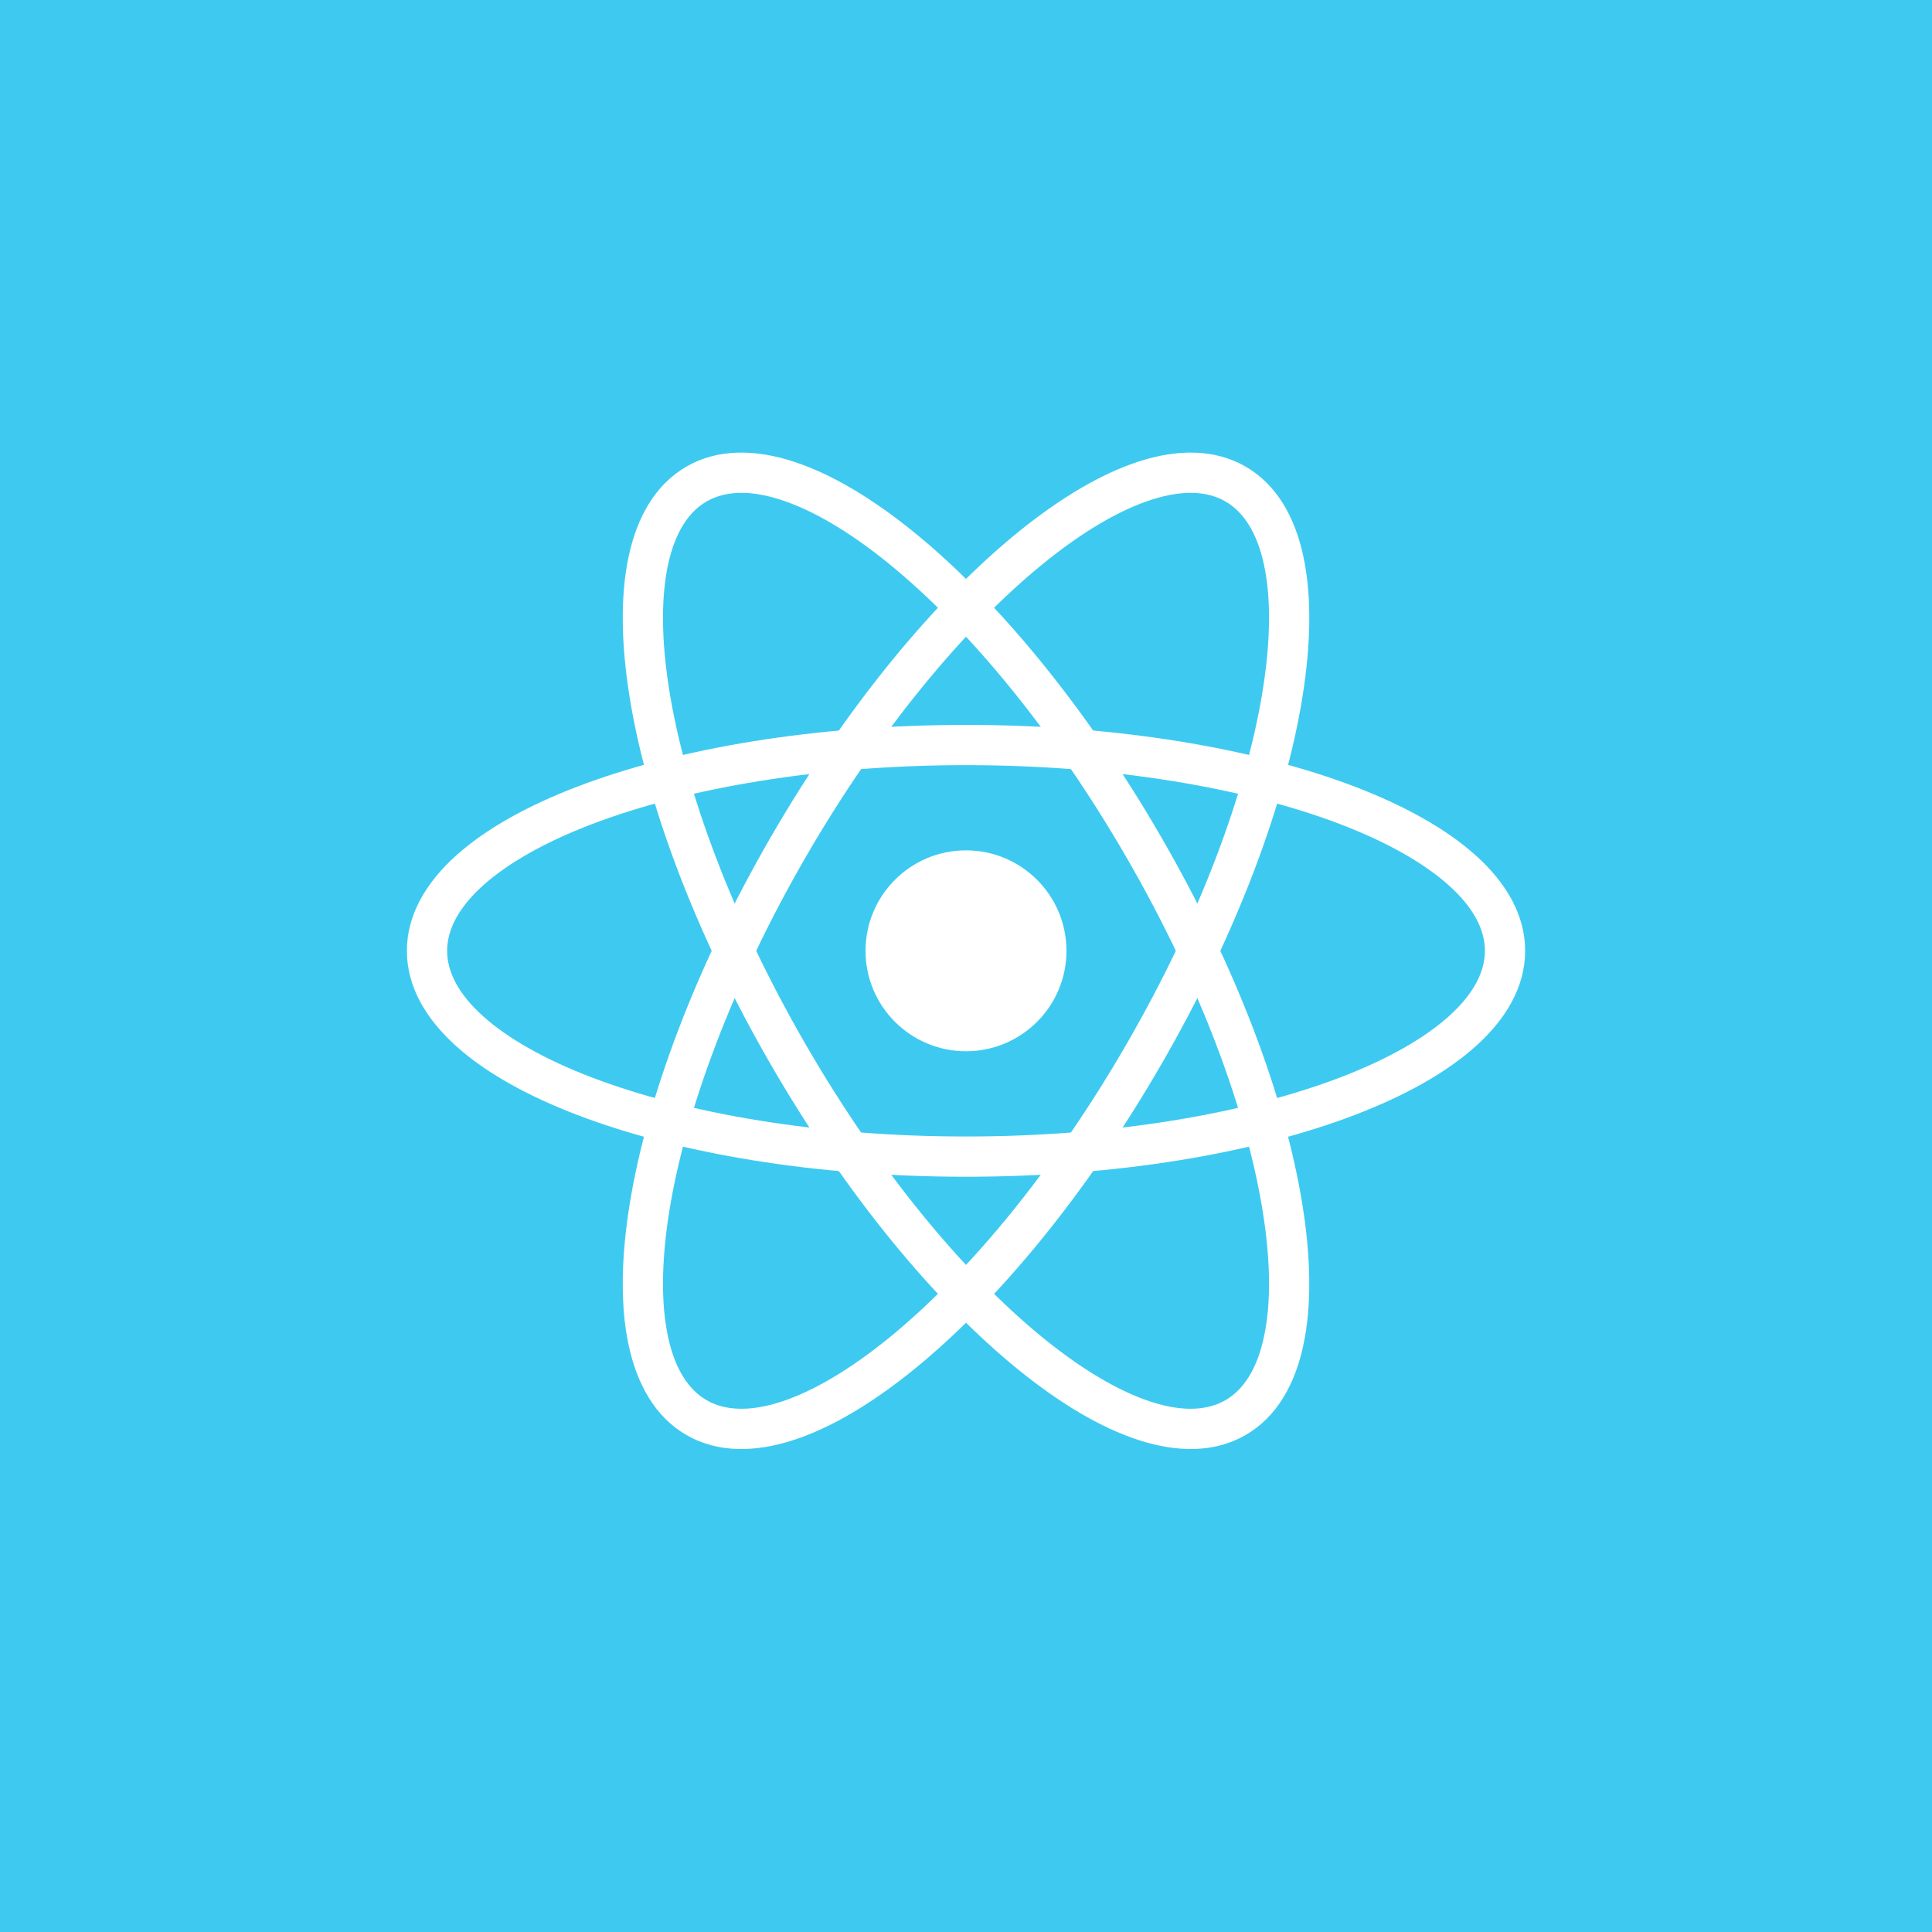
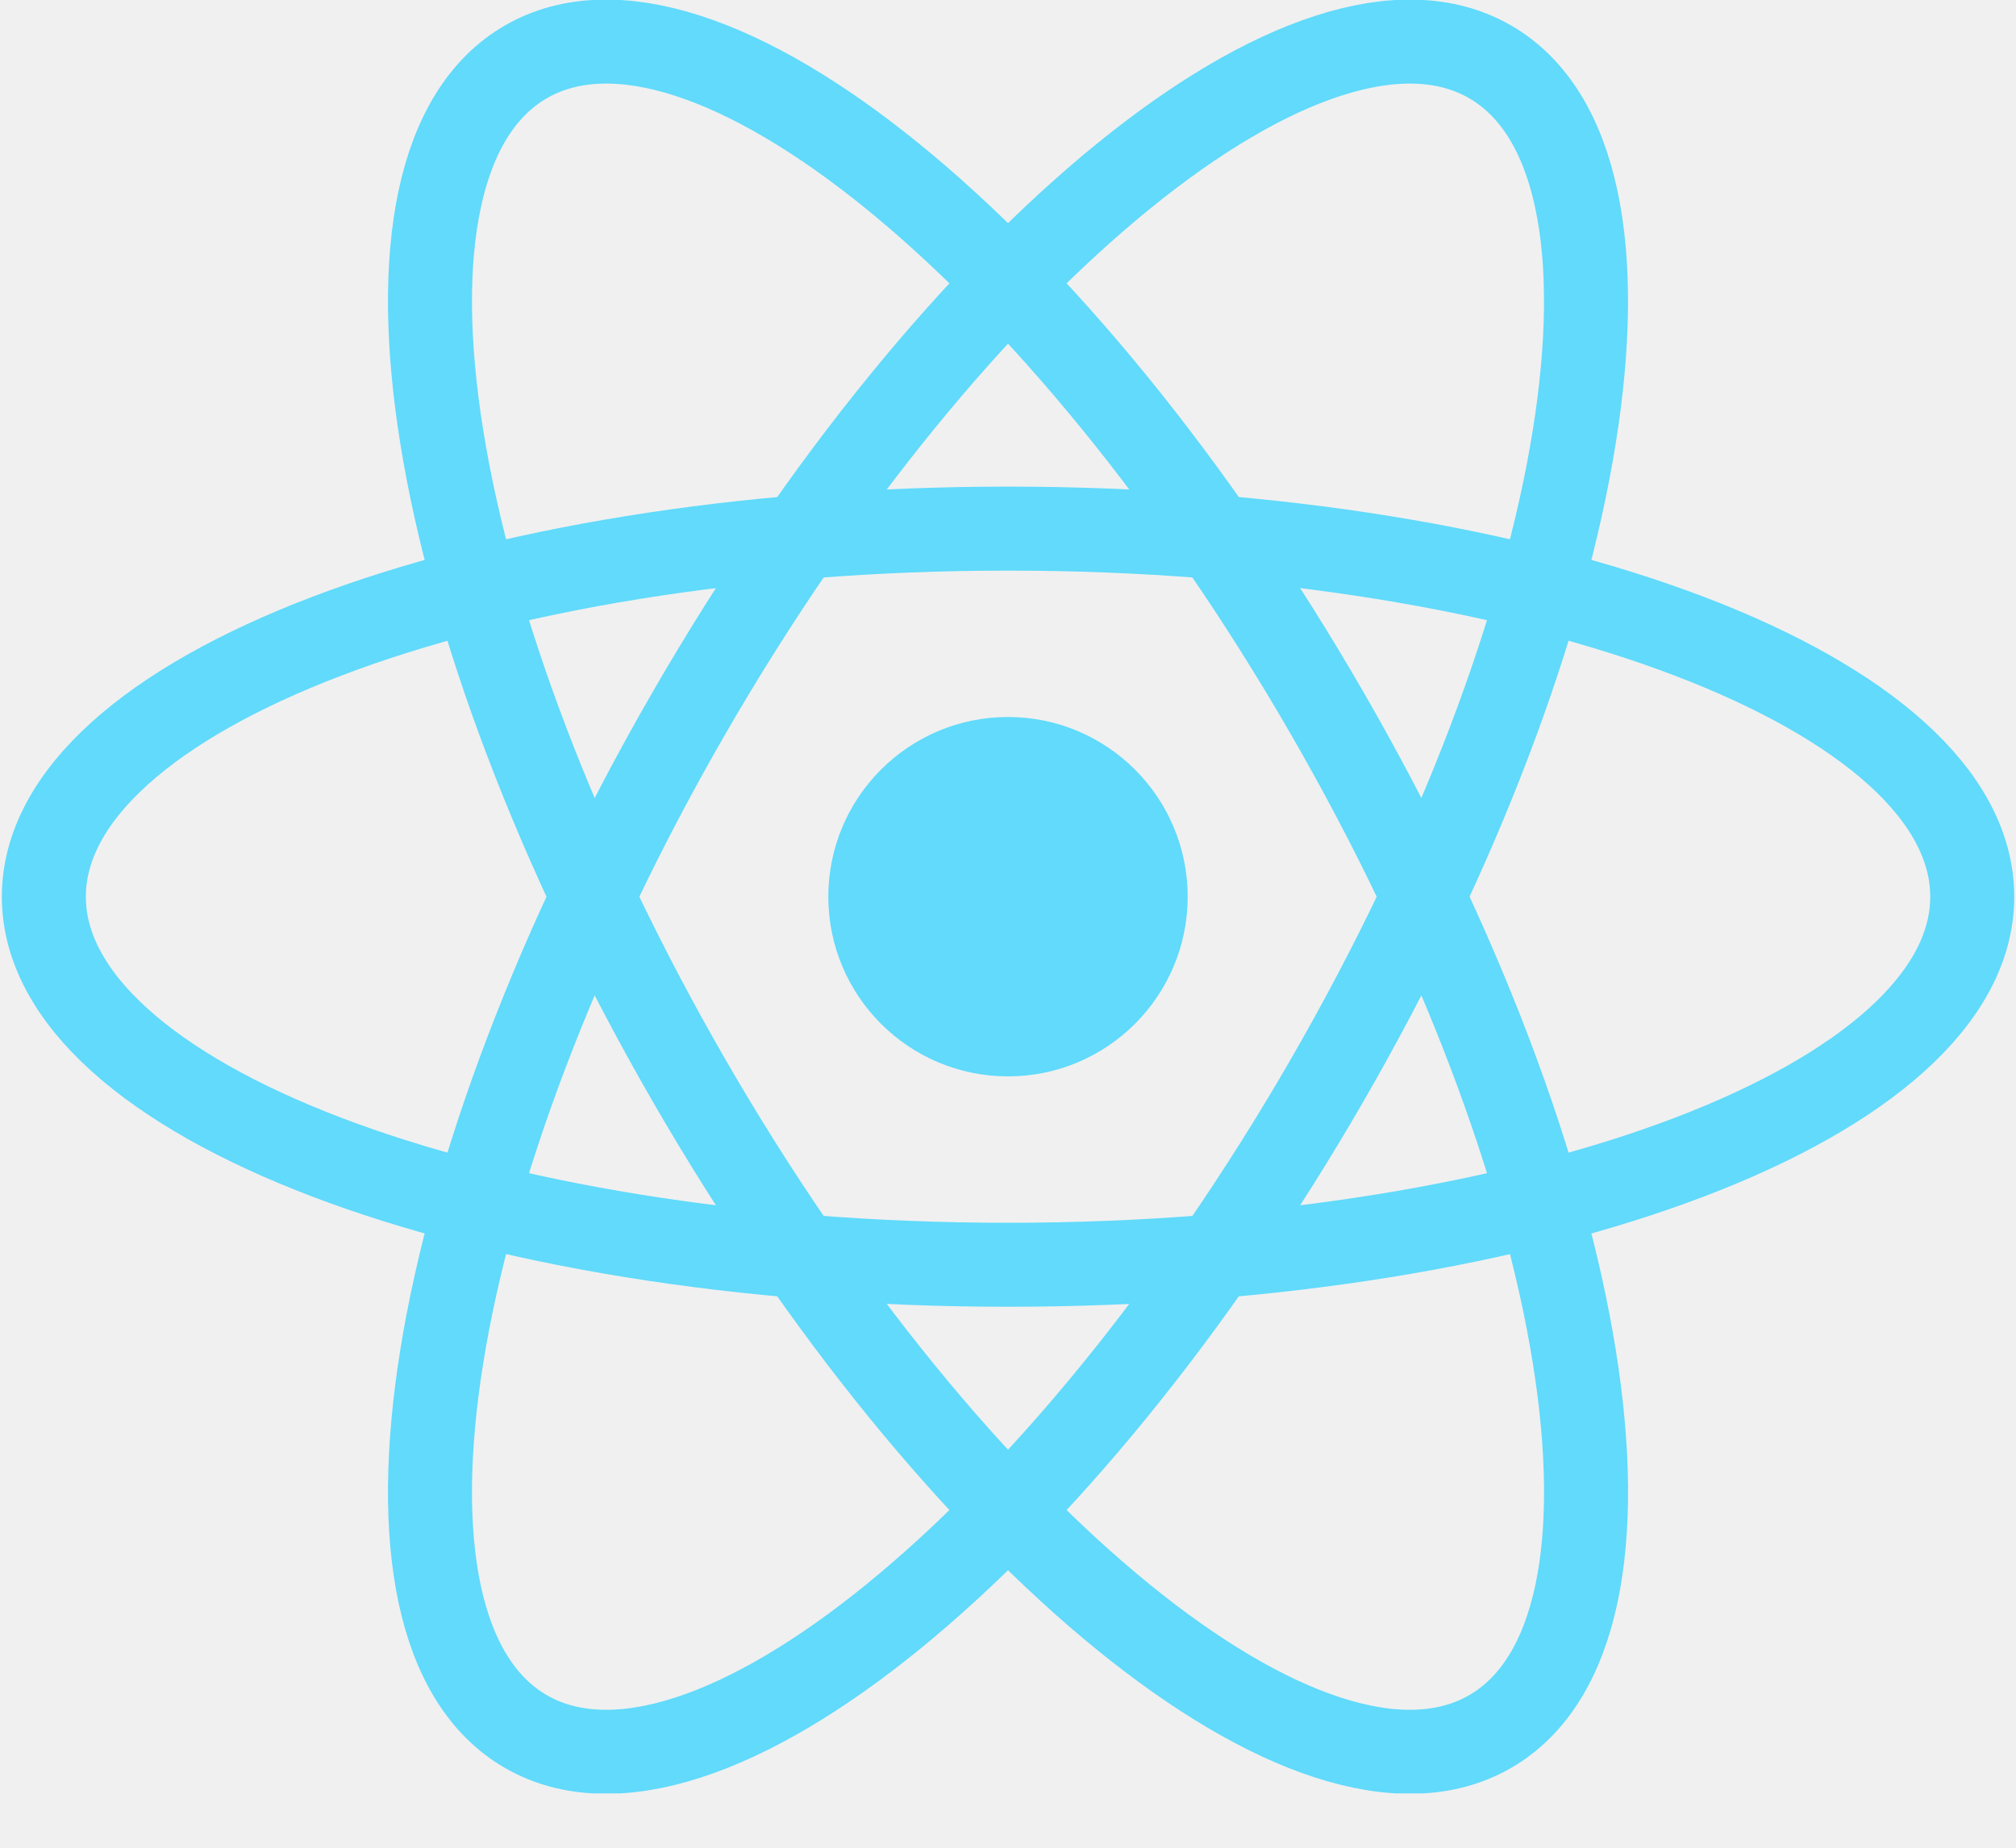
- <svg xmlns="http://www.w3.org/2000/svg" width="48" height="48" viewBox="0 0 48 48" fill="none">
-   <rect width="48" height="48" fill="#3ECAF0" />
-   <g clip-path="url(#clip0_2770_1441)">
-     <path d="M24 26.118C25.378 26.118 26.496 25.001 26.496 23.623C26.496 22.244 25.378 21.127 24 21.127C22.622 21.127 21.504 22.244 21.504 23.623C21.504 25.001 22.622 26.118 24 26.118Z" fill="white" />
-     <path fill-rule="evenodd" clip-rule="evenodd" d="M11.996 22.004C11.38 22.559 11.109 23.108 11.109 23.623C11.109 24.138 11.38 24.686 11.996 25.242C12.612 25.798 13.531 26.321 14.71 26.771C17.063 27.669 20.347 28.236 24 28.236C27.653 28.236 30.938 27.669 33.291 26.771C34.469 26.321 35.388 25.798 36.004 25.242C36.62 24.686 36.892 24.138 36.892 23.623C36.892 23.108 36.62 22.559 36.004 22.004C35.388 21.448 34.469 20.924 33.291 20.474C30.938 19.576 27.653 19.01 24 19.01C20.347 19.01 17.063 19.576 14.71 20.474C13.531 20.924 12.612 21.448 11.996 22.004ZM14.353 19.54C16.846 18.588 20.257 18.01 24 18.01C27.743 18.01 31.154 18.588 33.648 19.54C34.893 20.015 35.935 20.594 36.674 21.261C37.414 21.929 37.892 22.726 37.892 23.623C37.892 24.519 37.414 25.317 36.674 25.984C35.935 26.652 34.893 27.23 33.648 27.705C31.154 28.657 27.743 29.236 24 29.236C20.257 29.236 16.846 28.657 14.353 27.705C13.108 27.23 12.066 26.652 11.326 25.984C10.587 25.317 10.109 24.519 10.109 23.623C10.109 22.726 10.587 21.929 11.326 21.261C12.066 20.594 13.108 20.015 14.353 19.54Z" fill="white" />
-     <path fill-rule="evenodd" clip-rule="evenodd" d="M19.4 12.418C18.611 12.162 18.001 12.201 17.555 12.459C17.108 12.716 16.77 13.225 16.596 14.037C16.422 14.848 16.429 15.905 16.628 17.151C17.027 19.638 18.179 22.766 20.005 25.929C21.832 29.093 23.964 31.654 25.919 33.243C26.898 34.038 27.811 34.573 28.6 34.828C29.389 35.083 30 35.044 30.446 34.787C30.892 34.529 31.231 34.02 31.404 33.209C31.578 32.398 31.572 31.34 31.372 30.095C30.974 27.607 29.822 24.48 27.995 21.316C26.169 18.153 24.036 15.591 22.081 14.002C21.103 13.207 20.19 12.673 19.4 12.418ZM22.712 13.226C24.783 14.91 26.99 17.575 28.861 20.816C30.733 24.058 31.937 27.301 32.359 29.936C32.57 31.252 32.59 32.444 32.382 33.418C32.174 34.392 31.722 35.205 30.946 35.653C30.169 36.101 29.24 36.086 28.292 35.779C27.344 35.473 26.323 34.859 25.288 34.019C23.217 32.336 21.011 29.671 19.139 26.429C17.268 23.188 16.063 19.945 15.641 17.309C15.43 15.993 15.41 14.802 15.618 13.827C15.826 12.853 16.278 12.041 17.055 11.592C17.831 11.144 18.76 11.159 19.708 11.466C20.656 11.773 21.678 12.386 22.712 13.226Z" fill="white" />
-     <path fill-rule="evenodd" clip-rule="evenodd" d="M31.405 14.037C31.231 13.225 30.892 12.716 30.446 12.459C30 12.201 29.39 12.162 28.6 12.418C27.811 12.673 26.898 13.207 25.919 14.002C23.965 15.591 21.832 18.153 20.005 21.316C18.179 24.48 17.027 27.607 16.628 30.095C16.429 31.34 16.423 32.398 16.596 33.209C16.77 34.02 17.109 34.529 17.555 34.787C18.001 35.044 18.611 35.083 19.401 34.828C20.19 34.573 21.103 34.038 22.082 33.243C24.036 31.654 26.169 29.093 27.995 25.929C29.822 22.766 30.974 19.638 31.372 17.151C31.572 15.905 31.578 14.848 31.405 14.037ZM32.36 17.309C31.938 19.945 30.733 23.188 28.861 26.429C26.99 29.671 24.784 32.336 22.712 34.019C21.678 34.859 20.656 35.473 19.709 35.779C18.761 36.086 17.831 36.101 17.055 35.653C16.278 35.205 15.827 34.392 15.618 33.418C15.41 32.444 15.43 31.252 15.641 29.936C16.063 27.301 17.268 24.058 19.139 20.816C21.011 17.575 23.217 14.91 25.288 13.226C26.323 12.386 27.345 11.773 28.292 11.466C29.24 11.159 30.169 11.144 30.946 11.592C31.723 12.041 32.174 12.853 32.382 13.827C32.591 14.802 32.571 15.993 32.36 17.309Z" fill="white" />
+ <svg xmlns="http://www.w3.org/2000/svg" width="24" height="22" viewBox="0 0 24 22" fill="none">
+   <g clip-path="url(#clip0_67_2868)">
+     <path d="M12 12.816C13.181 12.816 14.139 11.858 14.139 10.677C14.139 9.495 13.181 8.537 12 8.537C10.819 8.537 9.861 9.495 9.861 10.677C9.861 11.858 10.819 12.816 12 12.816Z" fill="#61DAFB" />
+     <path d="M12 15.059C18.34 15.059 23.479 13.097 23.479 10.677C23.479 8.256 18.34 6.294 12 6.294C5.661 6.294 0.522 8.256 0.522 10.677C0.522 13.097 5.661 15.059 12 15.059Z" stroke="#61DAFB" />
+     <path d="M8.205 12.868C11.374 18.358 15.643 21.827 17.739 20.617C19.836 19.407 18.965 13.975 15.796 8.485C12.626 2.995 8.357 -0.474 6.261 0.736C4.165 1.946 5.035 7.378 8.205 12.868Z" stroke="#61DAFB" />
+     <path d="M8.205 8.485C5.035 13.975 4.165 19.407 6.261 20.617C8.357 21.827 12.626 18.358 15.796 12.868C18.965 7.378 19.835 1.946 17.739 0.736C15.643 -0.474 11.374 2.995 8.205 8.485Z" stroke="#61DAFB" />
  </g>
  <defs>
-     <clipPath id="clip0_2770_1441">
-       <rect width="28" height="28" fill="white" transform="translate(10 10)" />
+     <clipPath id="clip0_67_2868">
+       <rect width="24" height="21.353" fill="white" />
    </clipPath>
  </defs>
</svg>
